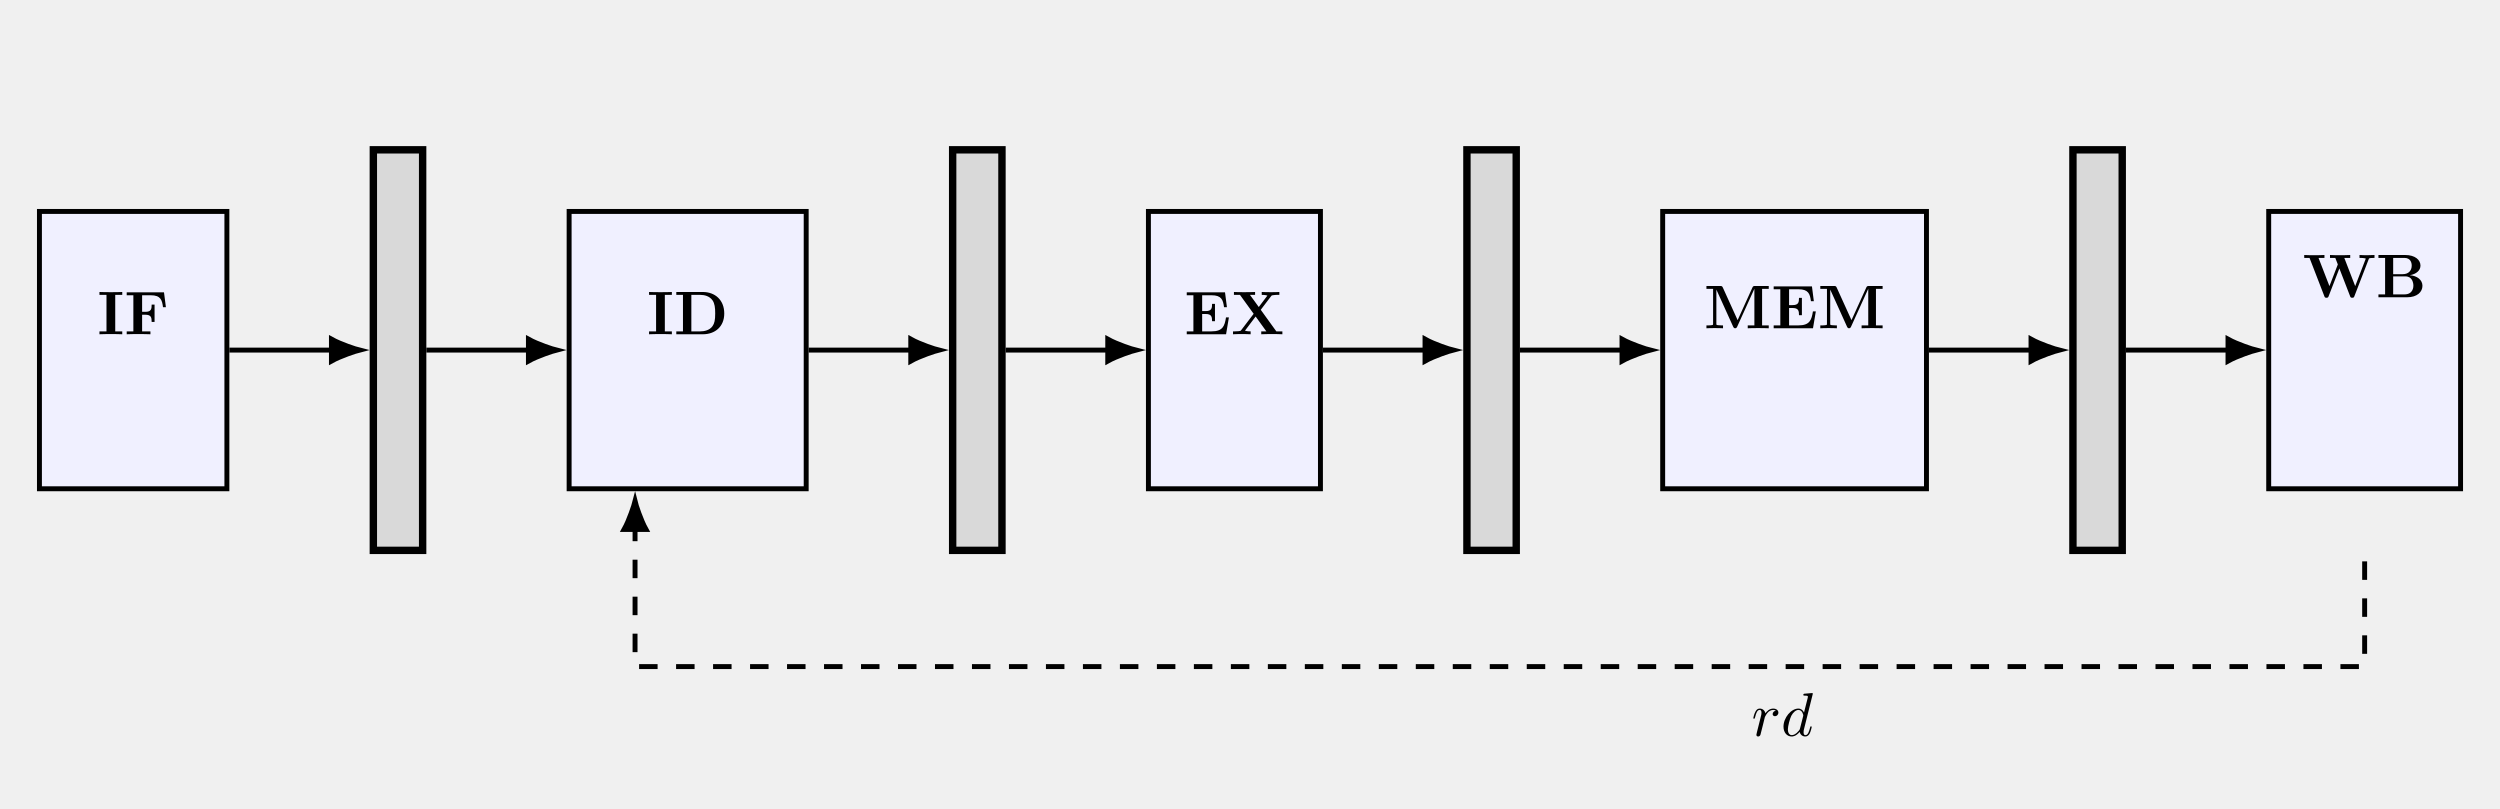
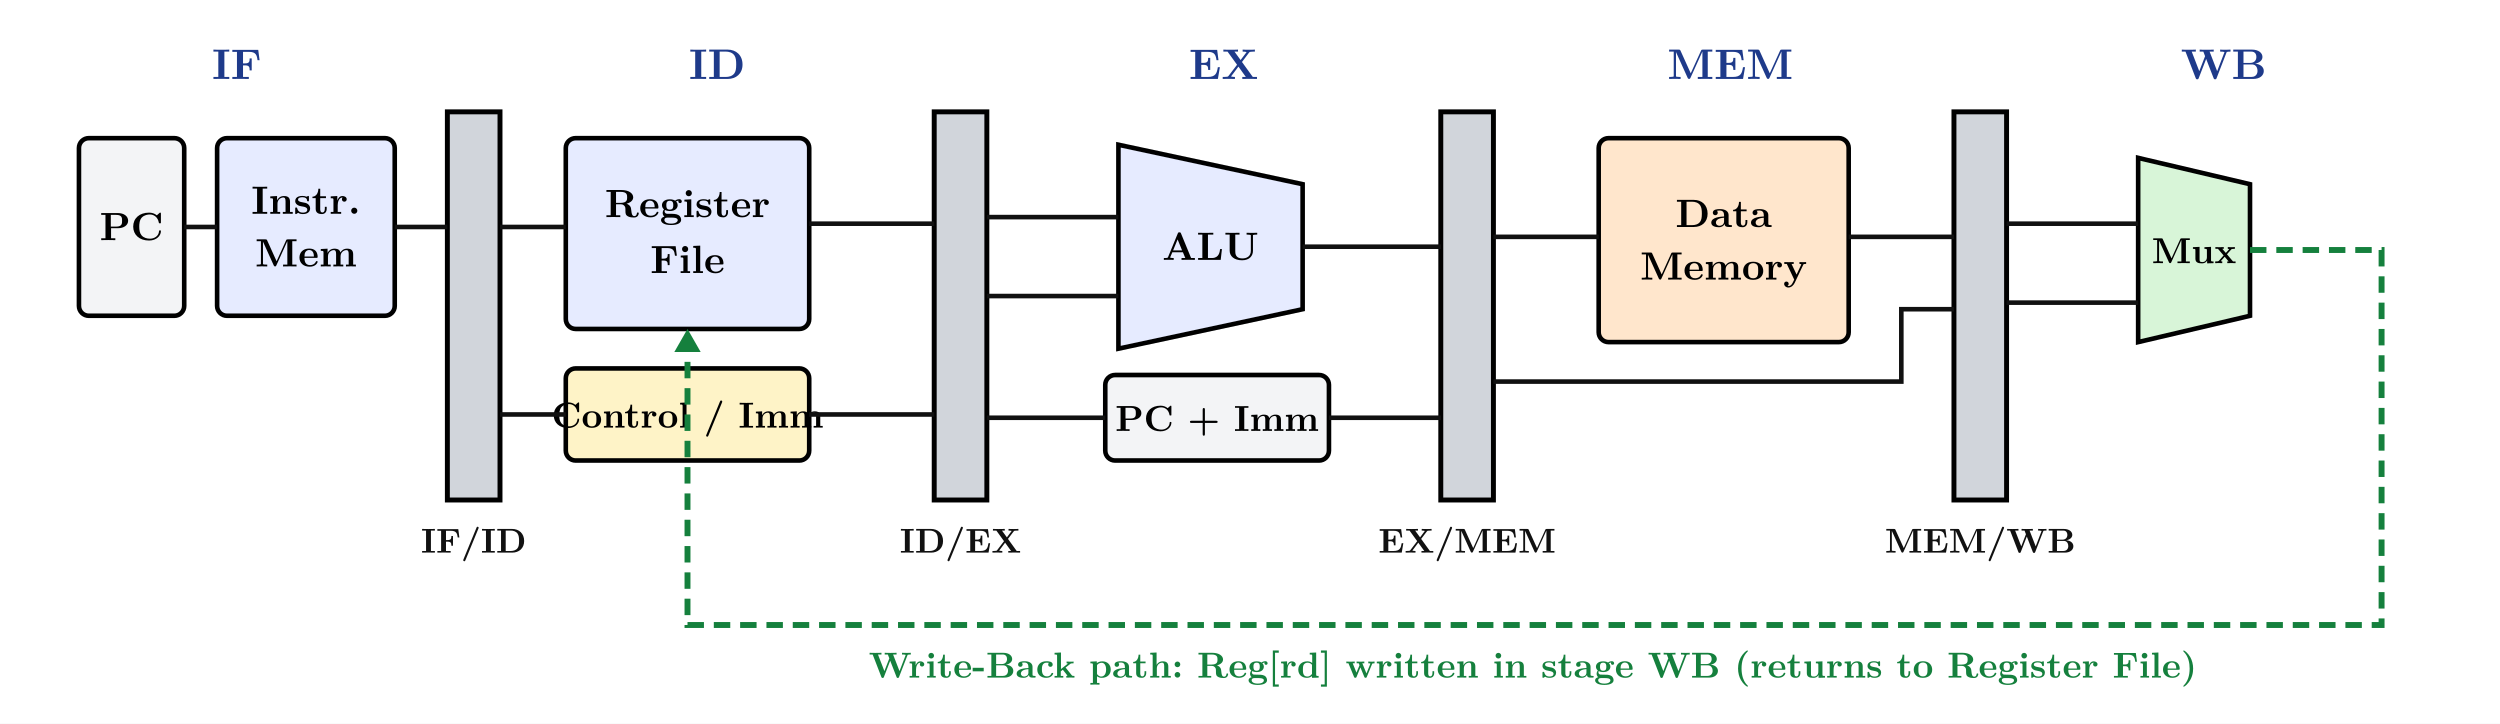
- <svg xmlns="http://www.w3.org/2000/svg" version="1.1" width="404.08pt" height="130.719pt" viewBox="0 -130.719 404.08 130.719">
-   <g id="page13">
-     <g transform="matrix(1 0 0 -1 0 0)">
-       <path d="M6.375 51.719H36.672V96.543H6.375Z" fill="#f0f0ff" />
-       <path d="M6.375 51.719H36.672V96.543H6.375Z" stroke="#000" fill="none" stroke-width=".797" stroke-miterlimit="10" />
-       <path d="M18.626 83.056H19.761V83.524C19.353 83.494 18.377 83.494 17.919 83.494C17.46 83.494 16.484 83.494 16.076 83.524V83.056H17.211V77.159H16.076V76.691C16.484 76.721 17.46 76.721 17.919 76.721C18.377 76.721 19.353 76.721 19.761 76.691V77.159H18.626V83.056ZM26.507 83.465H20.48V82.996H21.556V77.159H20.48V76.691C20.859 76.721 21.865 76.721 22.303 76.721C22.791 76.721 23.877 76.721 24.315 76.691V77.159H22.97V79.849H23.469C24.425 79.849 24.514 79.42 24.514 78.683H24.983V81.482H24.514C24.514 80.745 24.435 80.317 23.469 80.317H22.97V82.996H24.365C25.969 82.996 26.198 82.229 26.347 81.064H26.815L26.507 83.465Z" />
-       <path d="M60.344 41.762H68.312V106.504H60.344Z" fill="#d9d9d9" />
-       <path d="M60.344 41.762H68.312V106.504H60.344Z" stroke="#000" fill="none" stroke-width="1.196" stroke-miterlimit="10" />
-       <path d="M91.988 51.719H130.305V96.543H91.988Z" fill="#f0f0ff" />
-       <path d="M91.988 51.719H130.305V96.543H91.988Z" stroke="#000" fill="none" stroke-width=".797" stroke-miterlimit="10" />
-       <path d="M107.459 83.056H108.594V83.524C108.186 83.494 107.21 83.494 106.752 83.494C106.293 83.494 105.317 83.494 104.909 83.524V83.056H106.044V77.159H104.909V76.691C105.317 76.721 106.293 76.721 106.752 76.721C107.21 76.721 108.186 76.721 108.594 76.691V77.159H107.459V83.056ZM110.389 83.056V77.159H109.313V76.691H113.607C115.569 76.691 117.063 77.916 117.063 80.048C117.063 82.239 115.569 83.524 113.597 83.524H109.313V83.056H110.389ZM111.744 77.159V83.056H113.198C113.856 83.056 114.682 82.867 115.17 82.17C115.519 81.662 115.599 80.984 115.599 80.058C115.599 78.972 115.479 78.444 115.16 77.996C114.682 77.319 113.806 77.159 113.198 77.159H111.744Z" />
-       <path d="M153.98 41.762H161.949V106.504H153.98Z" fill="#d9d9d9" />
-       <path d="M153.98 41.762H161.949V106.504H153.98Z" stroke="#000" fill="none" stroke-width="1.196" stroke-miterlimit="10" />
-       <path d="M185.621 51.719H213.426V96.543H185.621Z" fill="#f0f0ff" />
-       <path d="M185.621 51.719H213.426V96.543H185.621Z" stroke="#000" fill="none" stroke-width=".797" stroke-miterlimit="10" />
-       <path d="M198.63 79.42H198.162C197.943 78.046 197.664 77.159 195.821 77.159H194.307V79.968H194.855C195.811 79.968 195.911 79.54 195.911 78.803H196.379V81.602H195.911C195.911 80.865 195.821 80.436 194.855 80.436H194.307V82.996H195.821C197.425 82.996 197.684 82.269 197.843 81.064H198.311L198.002 83.465H191.816V82.996H192.892V77.159H191.816V76.691H198.172L198.63 79.42ZM203.777 80.646L205.451 82.847C205.56 82.987 205.57 82.996 205.919 83.026C206.158 83.056 206.218 83.056 206.496 83.056H206.785V83.524C206.367 83.494 205.879 83.494 205.451 83.494C205.062 83.494 204.295 83.494 203.936 83.524V83.056C204.116 83.056 204.504 83.056 204.853 82.947C204.843 82.927 204.793 82.867 204.773 82.837L203.458 81.094L202.034 83.056H202.861V83.524C202.452 83.494 201.506 83.494 201.058 83.494C200.659 83.494 199.793 83.494 199.444 83.524V83.056H200.42L202.631 79.998L200.619 77.359C200.53 77.239 200.51 77.219 200.191 77.189C199.992 77.169 199.783 77.159 199.583 77.159H199.295V76.691C199.713 76.721 200.201 76.721 200.629 76.721C201.018 76.721 201.785 76.721 202.143 76.691V77.159C201.964 77.159 201.576 77.159 201.227 77.269C201.237 77.289 201.287 77.349 201.307 77.378L202.95 79.56L204.684 77.159H203.857V76.691C204.265 76.721 205.211 76.721 205.66 76.721C206.058 76.721 206.925 76.721 207.273 76.691V77.159H206.297L203.777 80.646Z" />
-       <path d="M237.102 41.762H245.07V106.504H237.102Z" fill="#d9d9d9" />
-       <path d="M237.102 41.762H245.07V106.504H237.102Z" stroke="#000" fill="none" stroke-width="1.196" stroke-miterlimit="10" />
-       <path d="M268.742 51.719H311.379V96.543H268.742Z" fill="#f0f0ff" />
-       <path d="M268.742 51.719H311.379V96.543H268.742Z" stroke="#000" fill="none" stroke-width=".797" stroke-miterlimit="10" />
-       <path d="M280.856 78.974L278.465 84.243C278.355 84.492 278.246 84.492 278.027 84.492H275.815V84.024H276.891V78.416C276.891 78.197 276.881 78.187 276.602 78.157C276.363 78.127 276.343 78.127 276.065 78.127H275.815V77.659C276.194 77.689 276.762 77.689 277.15 77.689C277.569 77.689 278.087 77.689 278.495 77.659V78.127H278.246C278.067 78.127 277.897 78.137 277.718 78.157C277.429 78.187 277.419 78.197 277.419 78.416V83.895H277.429L280.139 77.908C280.228 77.709 280.348 77.659 280.457 77.659C280.657 77.659 280.736 77.808 280.776 77.898L283.555 84.024H283.565V78.127H282.49V77.659C282.848 77.689 283.775 77.689 284.183 77.689C284.591 77.689 285.528 77.689 285.886 77.659V78.127H284.81V84.024H285.886V84.492H283.685C283.466 84.492 283.356 84.492 283.246 84.243L280.856 78.974ZM293.495 80.388H293.027C292.808 79.014 292.529 78.127 290.686 78.127H289.172V80.936H289.72C290.676 80.936 290.776 80.508 290.776 79.771H291.244V82.57H290.776C290.776 81.833 290.686 81.404 289.72 81.404H289.172V83.964H290.686C292.29 83.964 292.549 83.237 292.708 82.032H293.176L292.868 84.433H286.682V83.964H287.757V78.127H286.682V77.659H293.037L293.495 80.388ZM299.26 78.974L296.869 84.243C296.759 84.492 296.65 84.492 296.43 84.492H294.219V84.024H295.295V78.416C295.295 78.197 295.285 78.187 295.006 78.157C294.767 78.127 294.747 78.127 294.468 78.127H294.219V77.659C294.598 77.689 295.166 77.689 295.554 77.689C295.972 77.689 296.49 77.689 296.899 77.659V78.127H296.65C296.471 78.127 296.301 78.137 296.122 78.157C295.833 78.187 295.823 78.197 295.823 78.416V83.895H295.833L298.542 77.908C298.632 77.709 298.752 77.659 298.861 77.659C299.06 77.659 299.14 77.808 299.18 77.898L301.959 84.024H301.969V78.127H300.893V77.659C301.252 77.689 302.178 77.689 302.587 77.689C302.995 77.689 303.932 77.689 304.29 77.659V78.127H303.214V84.024H304.29V84.492H302.089C301.87 84.492 301.76 84.492 301.65 84.243L299.26 78.974Z" />
-       <path d="M335.051 41.762H343.02V106.504H335.051Z" fill="#d9d9d9" />
-       <path d="M335.051 41.762H343.02V106.504H335.051Z" stroke="#000" fill="none" stroke-width="1.196" stroke-miterlimit="10" />
-       <path d="M366.695 51.719H397.707V96.543H366.695Z" fill="#f0f0ff" />
-       <path d="M366.695 51.719H397.707V96.543H366.695Z" stroke="#000" fill="none" stroke-width=".797" stroke-miterlimit="10" />
-       <path d="M382.847 88.795C382.907 88.965 382.917 88.984 383.226 89.014C383.425 89.034 383.635 89.034 383.794 89.034V89.502C383.525 89.492 383.176 89.472 382.728 89.472C382.35 89.472 381.732 89.472 381.373 89.502V89.034C381.622 89.034 382.101 89.034 382.389 88.925L380.676 84.472L378.913 89.034H379.869V89.502C379.491 89.472 378.554 89.472 378.126 89.472C377.737 89.472 376.951 89.472 376.602 89.502V89.034H377.458L377.867 87.978L376.512 84.472L374.749 89.034H375.705V89.502C375.327 89.472 374.391 89.472 373.962 89.472C373.574 89.472 372.787 89.472 372.438 89.502V89.034H373.295L375.686 82.848C375.745 82.689 375.785 82.589 376.034 82.589C376.283 82.589 376.323 82.689 376.383 82.848L378.116 87.331L379.849 82.848C379.909 82.689 379.949 82.589 380.198 82.589C380.447 82.589 380.487 82.689 380.546 82.848L382.847 88.795ZM386.813 86.404V89.034H388.626C389.632 89.034 389.811 88.247 389.811 87.789C389.811 87.022 389.333 86.404 388.367 86.404H386.813ZM389.502 86.235C390.578 86.424 391.226 87.022 391.226 87.789C391.226 88.706 390.359 89.502 388.755 89.502H384.432V89.034H385.508V83.137H384.432V82.669H389.054C390.708 82.669 391.545 83.546 391.545 84.522C391.545 85.478 390.688 86.146 389.502 86.235ZM388.646 83.137H386.813V86.046H388.745C388.945 86.046 389.413 86.046 389.751 85.617C390.08 85.199 390.08 84.641 390.08 84.532C390.08 84.412 390.08 83.137 388.646 83.137Z" />
-       <path d="M37.07 74.133H53.57" stroke="#000" fill="none" stroke-width=".797" stroke-miterlimit="10" />
-       <path d="M58.105 74.133C57.547 74.27 55.102 75.051 53.57 75.902V72.359C55.102 73.211 57.547 73.992 58.105 74.133Z" />
-       <path d="M58.105 74.133C57.547 74.27 55.102 75.051 53.57 75.902V72.359C55.102 73.211 57.547 73.992 58.105 74.133Z" stroke="#000" fill="none" stroke-width=".797" stroke-miterlimit="10" />
-       <path d="M68.91 74.133H85.41" stroke="#000" fill="none" stroke-width=".797" stroke-miterlimit="10" />
-       <path d="M89.945 74.133C89.391 74.27 86.941 75.051 85.41 75.902V72.359C86.941 73.211 89.391 73.992 89.945 74.133Z" />
-       <path d="M89.945 74.133C89.391 74.27 86.941 75.051 85.41 75.902V72.359C86.941 73.211 89.391 73.992 89.945 74.133Z" stroke="#000" fill="none" stroke-width=".797" stroke-miterlimit="10" />
-       <path d="M130.703 74.133H147.207" stroke="#000" fill="none" stroke-width=".797" stroke-miterlimit="10" />
-       <path d="M151.739 74.133C151.184 74.27 148.735 75.051 147.208 75.902V72.359C148.735 73.211 151.184 73.992 151.739 74.133Z" />
-       <path d="M151.739 74.133C151.184 74.27 148.735 75.051 147.208 75.902V72.359C148.735 73.211 151.184 73.992 151.739 74.133Z" stroke="#000" fill="none" stroke-width=".797" stroke-miterlimit="10" />
-       <path d="M162.547 74.133H179.047" stroke="#000" fill="none" stroke-width=".797" stroke-miterlimit="10" />
-       <path d="M183.582 74.133C183.024 74.27 180.578 75.051 179.047 75.902V72.359C180.578 73.211 183.024 73.992 183.582 74.133Z" />
-       <path d="M183.582 74.133C183.024 74.27 180.578 75.051 179.047 75.902V72.359C180.578 73.211 183.024 73.992 183.582 74.133Z" stroke="#000" fill="none" stroke-width=".797" stroke-miterlimit="10" />
-       <path d="M213.824 74.133H230.328" stroke="#000" fill="none" stroke-width=".797" stroke-miterlimit="10" />
-       <path d="M234.86 74.133C234.305 74.27 231.856 75.051 230.329 75.902V72.359C231.856 73.211 234.305 73.992 234.86 74.133Z" />
-       <path d="M234.86 74.133C234.305 74.27 231.856 75.051 230.329 75.902V72.359C231.856 73.211 234.305 73.992 234.86 74.133Z" stroke="#000" fill="none" stroke-width=".797" stroke-miterlimit="10" />
-       <path d="M245.668 74.133H262.168" stroke="#000" fill="none" stroke-width=".797" stroke-miterlimit="10" />
-       <path d="M266.703 74.133C266.145 74.27 263.699 75.051 262.168 75.902V72.359C263.699 73.211 266.145 73.992 266.703 74.133Z" />
-       <path d="M266.703 74.133C266.145 74.27 263.699 75.051 262.168 75.902V72.359C263.699 73.211 266.145 73.992 266.703 74.133Z" stroke="#000" fill="none" stroke-width=".797" stroke-miterlimit="10" />
-       <path d="M311.777 74.133H328.277" stroke="#000" fill="none" stroke-width=".797" stroke-miterlimit="10" />
-       <path d="M332.812 74.133C332.253 74.27 329.808 75.051 328.277 75.902V72.359C329.808 73.211 332.253 73.992 332.812 74.133Z" />
-       <path d="M332.812 74.133C332.253 74.27 329.808 75.051 328.277 75.902V72.359C329.808 73.211 332.253 73.992 332.812 74.133Z" stroke="#000" fill="none" stroke-width=".797" stroke-miterlimit="10" />
-       <path d="M343.617 74.133H360.117" stroke="#000" fill="none" stroke-width=".797" stroke-miterlimit="10" />
-       <path d="M364.653 74.133C364.098 74.27 361.649 75.051 360.117 75.902V72.359C361.649 73.211 364.098 73.992 364.653 74.133Z" />
-       <path d="M364.653 74.133C364.098 74.27 361.649 75.051 360.117 75.902V72.359C361.649 73.211 364.098 73.992 364.653 74.133Z" stroke="#000" fill="none" stroke-width=".797" stroke-miterlimit="10" />
-       <path d="M382.203 39.984V22.977H102.644V34.312V45.145" stroke="#000" fill="none" stroke-width=".797" stroke-miterlimit="10" stroke-dasharray="2.989 2.989" />
-       <path d="M102.645 49.68C102.504 49.121 101.723 46.676 100.871 45.145H104.414C103.563 46.676 102.781 49.121 102.645 49.68Z" />
-       <path d="M102.645 49.68C102.504 49.121 101.723 46.676 100.871 45.145H104.414C103.563 46.676 102.781 49.121 102.645 49.68Z" stroke="#000" fill="none" stroke-width=".797" stroke-miterlimit="10" />
-       <path d="M283.977 12.375C283.947 12.225 283.887 11.996 283.887 11.946C283.887 11.767 284.026 11.677 284.176 11.677C284.295 11.677 284.475 11.757 284.544 11.956C284.564 11.996 284.903 13.351 284.943 13.53C285.023 13.859 285.202 14.556 285.262 14.825C285.302 14.955 285.58 15.423 285.819 15.642C285.899 15.712 286.188 15.971 286.616 15.971C286.875 15.971 287.025 15.851 287.035 15.851C286.736 15.801 286.517 15.562 286.517 15.303C286.517 15.144 286.626 14.955 286.895 14.955C287.164 14.955 287.443 15.184 287.443 15.542C287.443 15.891 287.124 16.19 286.616 16.19C285.969 16.19 285.531 15.702 285.341 15.423C285.262 15.871 284.903 16.19 284.435 16.19C283.977 16.19 283.787 15.801 283.698 15.622C283.518 15.283 283.389 14.686 283.389 14.656C283.389 14.556 283.488 14.556 283.508 14.556C283.608 14.556 283.618 14.566 283.678 14.785C283.847 15.493 284.046 15.971 284.405 15.971C284.574 15.971 284.714 15.891 284.714 15.513C284.714 15.303 284.684 15.194 284.554 14.676L283.977 12.375Z" />
-       <path d="M293.011 18.59C293.011 18.6 293.011 18.7 292.882 18.7C292.732 18.7 291.786 18.61 291.616 18.59C291.537 18.58 291.477 18.531 291.477 18.401C291.477 18.282 291.567 18.282 291.716 18.282C292.194 18.282 292.214 18.212 292.214 18.112L292.184 17.913L291.587 15.552C291.407 15.921 291.119 16.19 290.67 16.19C289.505 16.19 288.27 14.725 288.27 13.271C288.27 12.335 288.817 11.677 289.595 11.677C289.794 11.677 290.292 11.717 290.889 12.424C290.969 12.006 291.318 11.677 291.796 11.677C292.145 11.677 292.374 11.907 292.533 12.225C292.702 12.584 292.832 13.192 292.832 13.211C292.832 13.311 292.742 13.311 292.712 13.311C292.613 13.311 292.603 13.271 292.573 13.132C292.404 12.484 292.224 11.897 291.816 11.897C291.547 11.897 291.517 12.155 291.517 12.355C291.517 12.594 291.537 12.664 291.577 12.833L293.011 18.59ZM290.939 12.972C290.889 12.793 290.889 12.773 290.74 12.604C290.302 12.056 289.893 11.897 289.614 11.897C289.116 11.897 288.977 12.444 288.977 12.833C288.977 13.331 289.296 14.556 289.525 15.014C289.834 15.602 290.282 15.971 290.68 15.971C291.328 15.971 291.467 15.154 291.467 15.094S291.447 14.974 291.437 14.925L290.939 12.972Z" />
-     </g>
+ <svg xmlns="http://www.w3.org/2000/svg" width="760" height="220" viewBox="0 0 760 220" font-family="'Latin Modern Roman','CMU Serif','Times New Roman',serif" font-size="12">
+   <rect width="760" height="220" fill="#fff" />
+   <g text-anchor="middle" font-weight="bold" font-size="13" fill="#1e3a8a">
+     <text x="72" y="24">IF</text>
+     <text x="218" y="24">ID</text>
+     <text x="372" y="24">EX</text>
+     <text x="526" y="24">MEM</text>
+     <text x="676" y="24">WB</text>
  </g>
+   <g stroke="#000" stroke-width="1.4" text-anchor="middle">
+     <rect x="24" y="42" width="32" height="54" rx="3" fill="#f3f4f6" />
+     <text x="40" y="73" stroke="none" font-weight="bold">PC</text>
+     <rect x="66" y="42" width="54" height="54" rx="3" fill="#e6ebff" />
+     <text x="93" y="65" stroke="none" font-weight="bold">Instr.</text>
+     <text x="93" y="81" stroke="none" font-weight="bold">Mem</text>
+     <rect x="172" y="42" width="74" height="58" rx="3" fill="#e6ebff" />
+     <text x="209" y="66" stroke="none" font-weight="bold">Register</text>
+     <text x="209" y="83" stroke="none" font-weight="bold">File</text>
+     <rect x="172" y="112" width="74" height="28" rx="3" fill="#fef3c7" />
+     <text x="209" y="130" stroke="none" font-size="11" font-weight="bold">Control / Imm</text>
+     <polygon points="340,44 396,56 396,94 340,106" fill="#e6ebff" stroke="#000" stroke-width="1.4" />
+     <text x="368" y="79" stroke="none" font-weight="bold">ALU</text>
+     <rect x="336" y="114" width="68" height="26" rx="3" fill="#f3f4f6" />
+     <text x="370" y="131" stroke="none" font-size="11" font-weight="bold">PC + Imm</text>
+     <rect x="486" y="42" width="76" height="62" rx="3" fill="#ffe6cc" />
+     <text x="524" y="69" stroke="none" font-weight="bold">Data</text>
+     <text x="524" y="85" stroke="none" font-weight="bold">Memory</text>
+     <polygon points="650,48 684,56 684,96 650,104" fill="#d8f5d8" stroke="#000" stroke-width="1.4" />
+     <text x="667" y="80" stroke="none" font-size="11" font-weight="bold">Mux</text>
+   </g>
+   <g fill="#d1d5db" stroke="#000" stroke-width="1.5">
+     <rect x="136" y="34" width="16" height="118" />
+     <rect x="284" y="34" width="16" height="118" />
+     <rect x="438" y="34" width="16" height="118" />
+     <rect x="594" y="34" width="16" height="118" />
+   </g>
+   <g text-anchor="middle" font-size="10.5" font-weight="bold" fill="#111">
+     <text x="144" y="168">IF/ID</text>
+     <text x="292" y="168">ID/EX</text>
+     <text x="446" y="168">EX/MEM</text>
+     <text x="602" y="168">MEM/WB</text>
+   </g>
+   <g stroke="#111" stroke-width="1.4" fill="none">
+     <line x1="56" y1="69" x2="66" y2="69" />
+     <line x1="120" y1="69" x2="136" y2="69" />
+     <line x1="152" y1="69" x2="172" y2="69" />
+     <line x1="152" y1="126" x2="172" y2="126" />
+     <line x1="246" y1="68" x2="284" y2="68" />
+     <line x1="246" y1="126" x2="284" y2="126" />
+     <line x1="300" y1="66" x2="340" y2="66" />
+     <line x1="300" y1="90" x2="340" y2="90" />
+     <line x1="300" y1="127" x2="336" y2="127" />
+     <line x1="396" y1="75" x2="438" y2="75" />
+     <line x1="404" y1="127" x2="438" y2="127" />
+     <line x1="454" y1="72" x2="486" y2="72" />
+     <line x1="562" y1="72" x2="594" y2="72" />
+     <path d="M 454,116 L 578,116 L 578,94 L 594,94" />
+     <line x1="610" y1="68" x2="650" y2="68" />
+     <line x1="610" y1="92" x2="650" y2="92" />
+   </g>
+   <path d="M 684,76 L 724,76 L 724,190 L 209,190 L 209,105" fill="none" stroke="#15803d" stroke-width="1.8" stroke-dasharray="5,3" />
+   <polygon points="205,107 209,100 213,107" fill="#15803d" />
+   <text x="466" y="206" text-anchor="middle" font-size="11" font-weight="bold" fill="#15803d">Write-Back path: Reg[rd] written in stage WB (returns to Register File)</text>
</svg>
